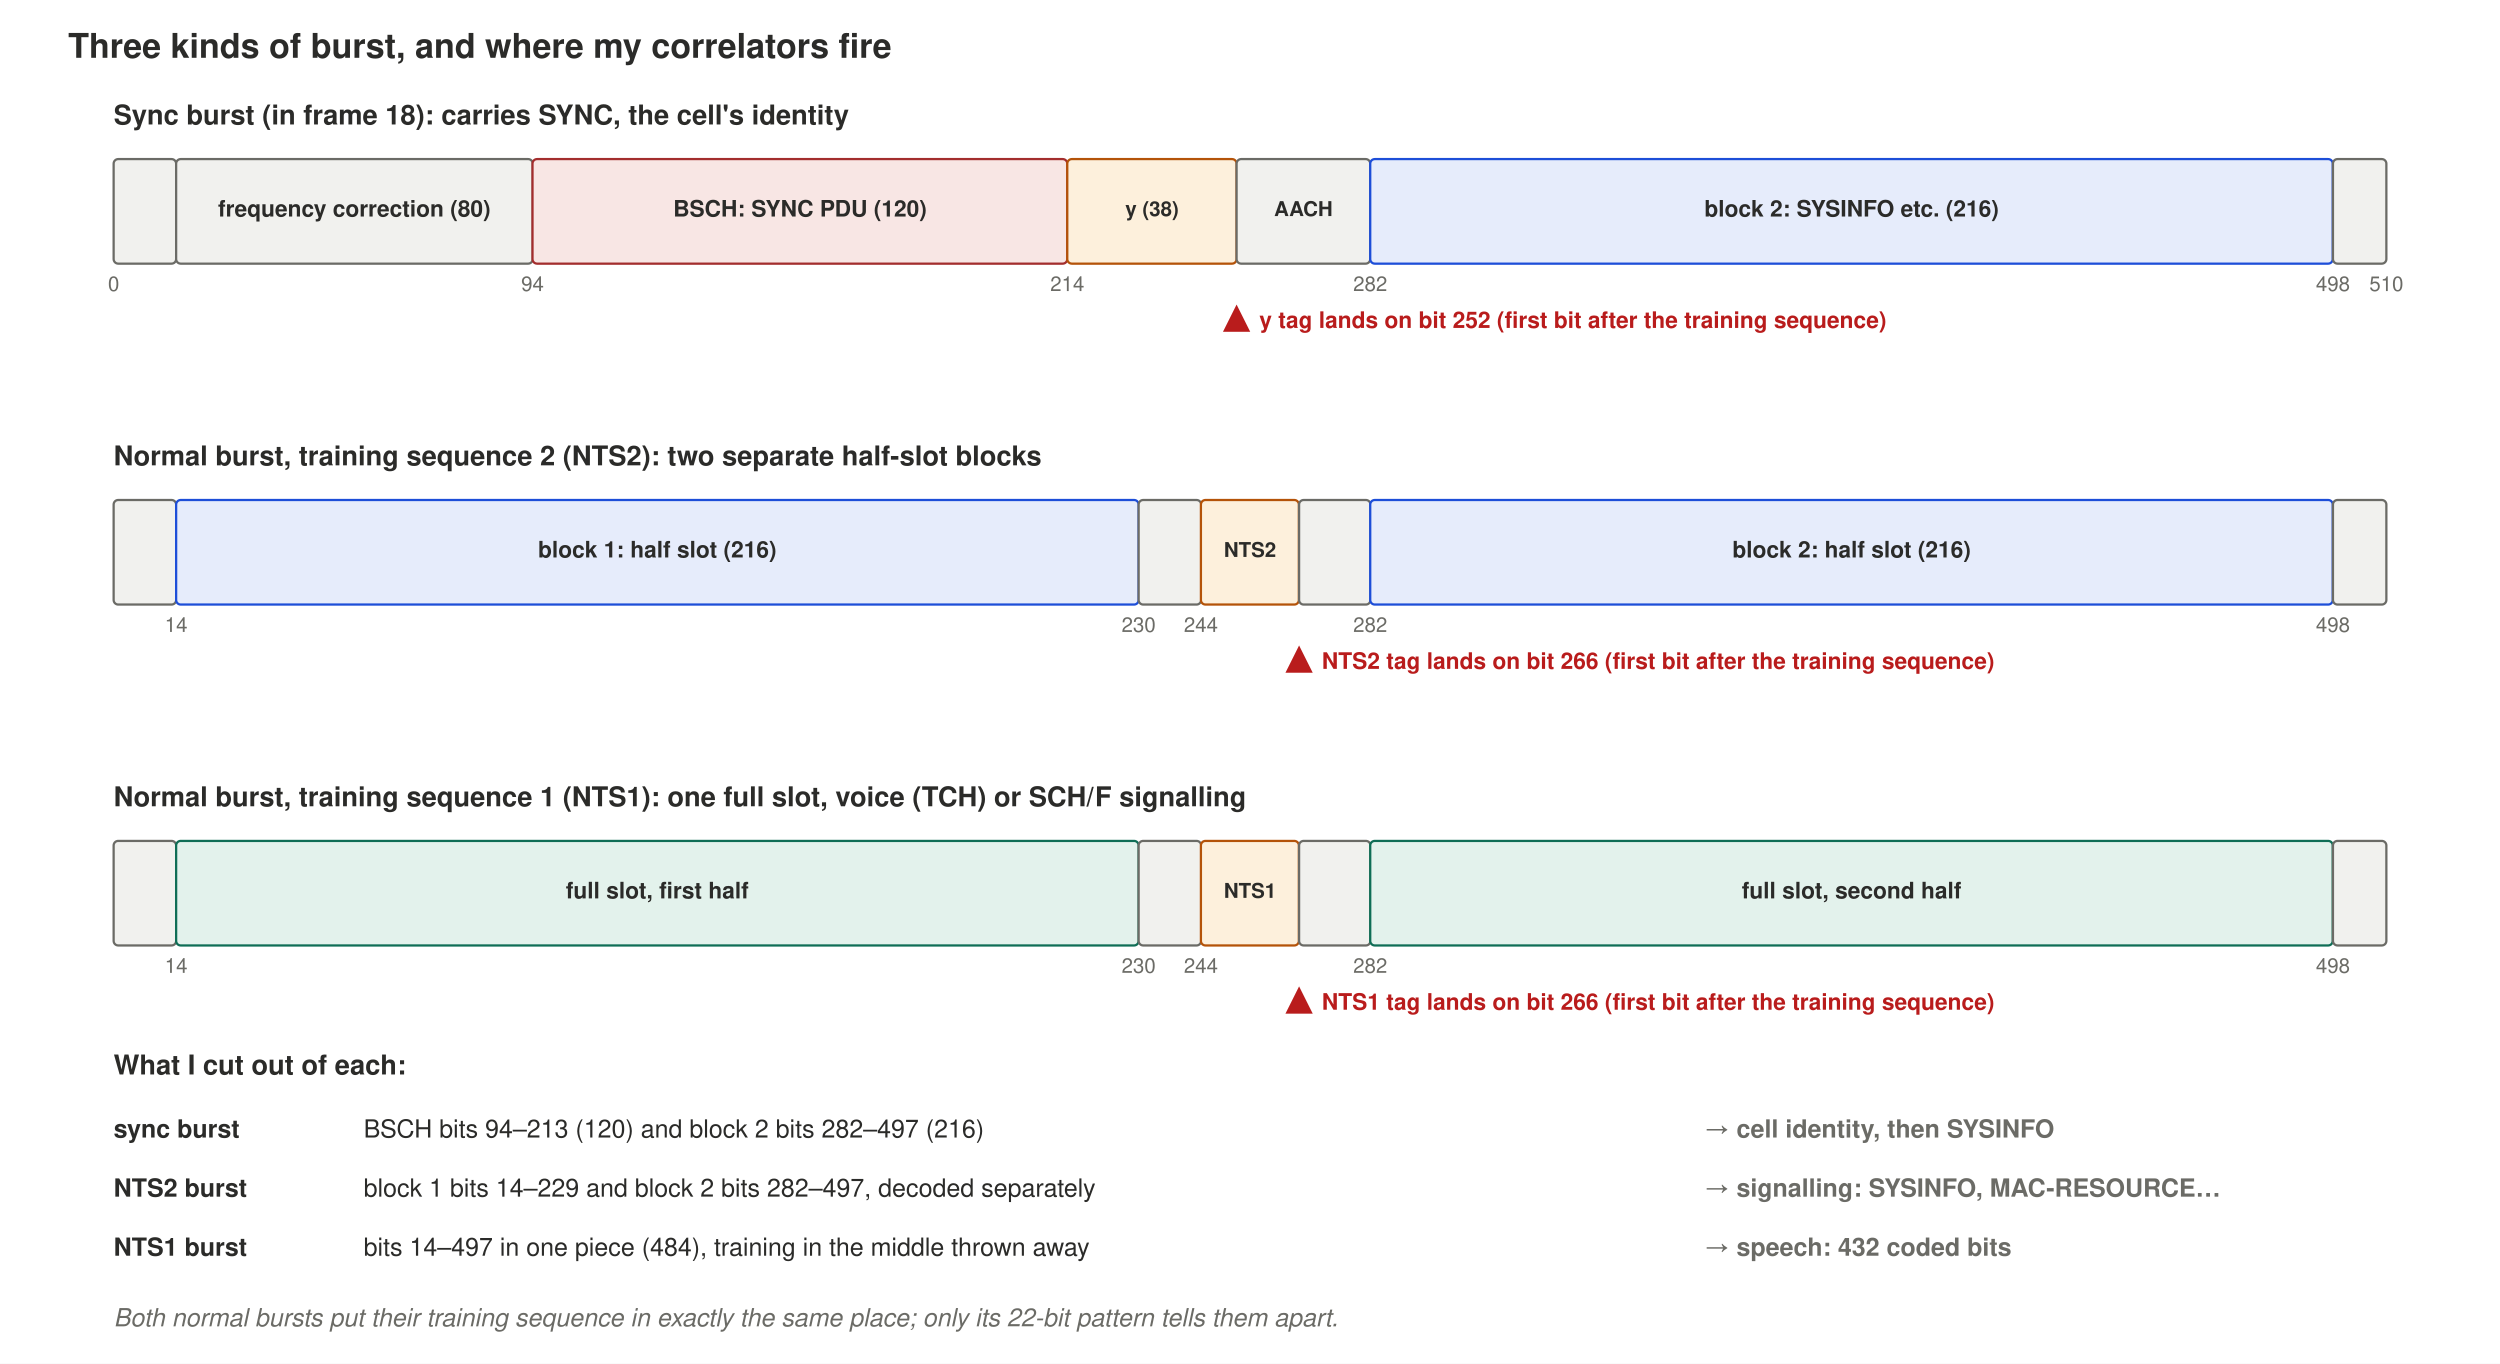
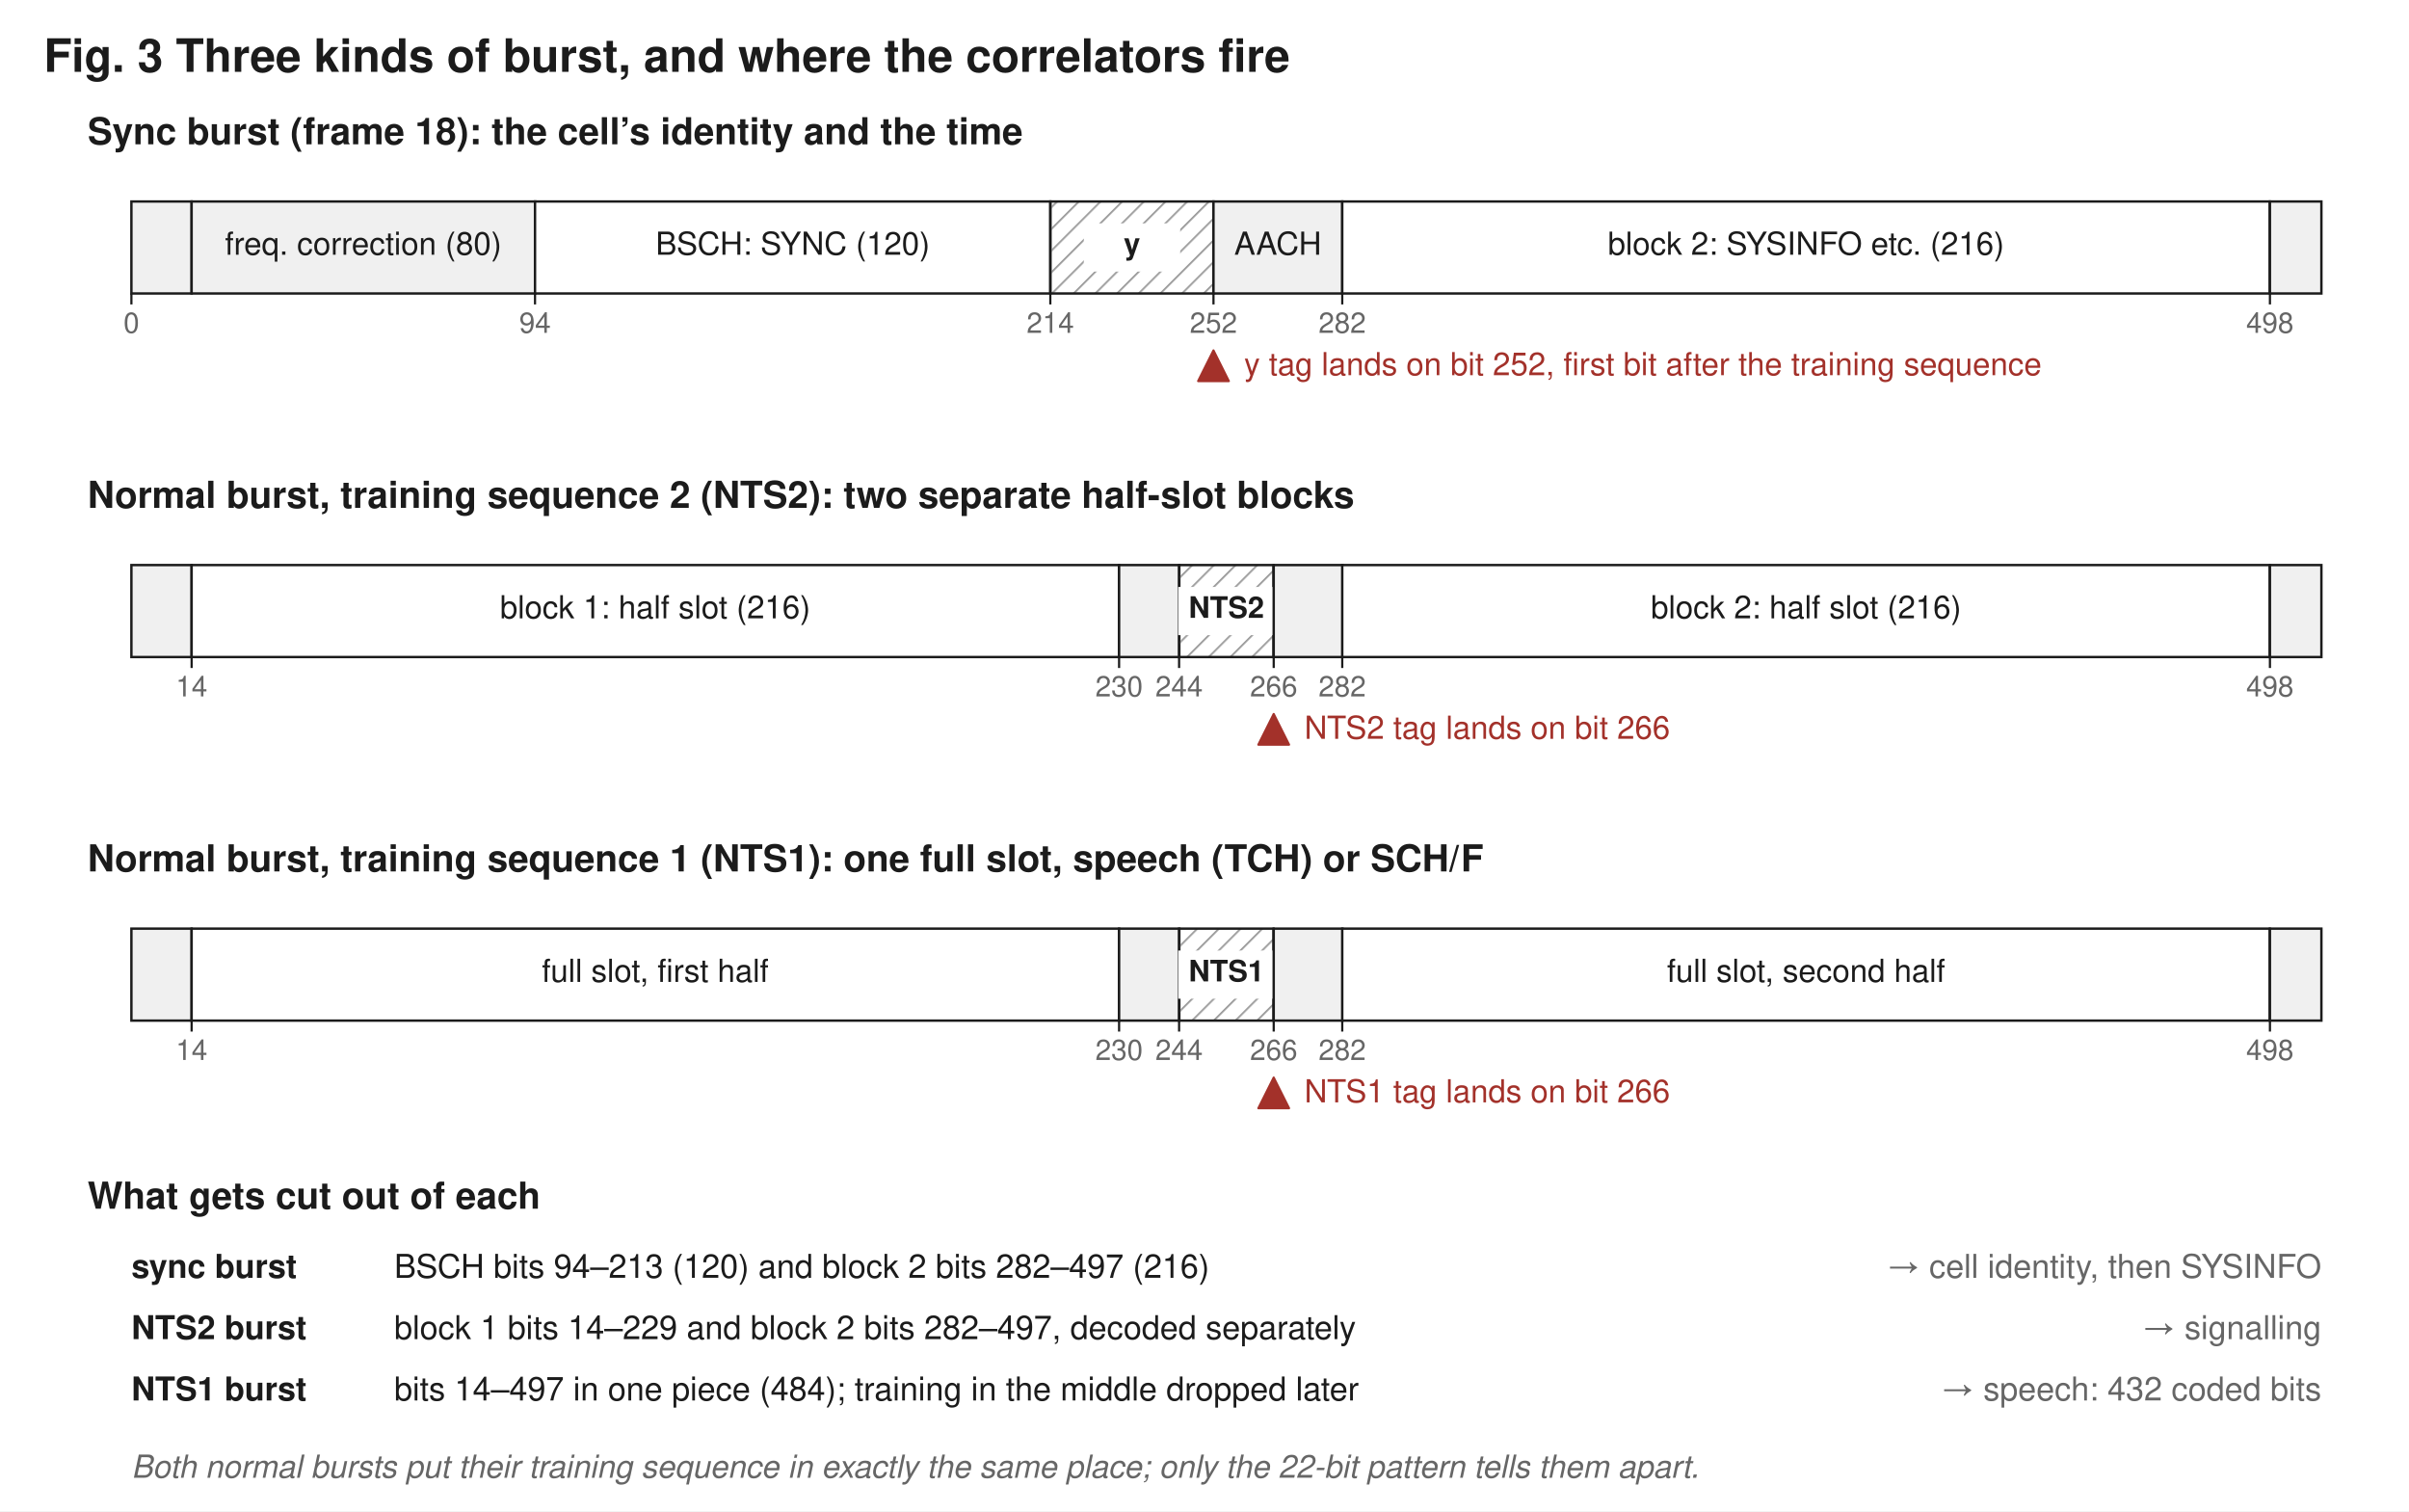
- <svg xmlns="http://www.w3.org/2000/svg" viewBox="0 0 1100 600" width="1100" height="600" font-family="Helvetica, Arial, 'DejaVu Sans', sans-serif" role="img" aria-label="TETRA downlink bursts: sync burst, normal burst with NTS2, normal burst with NTS1">
+ <svg xmlns="http://www.w3.org/2000/svg" viewBox="0 0 1100 690" width="1100" height="690" font-family="Helvetica, Arial, 'Liberation Sans', 'DejaVu Sans', sans-serif" role="img" aria-label="TETRA downlink bursts: sync, normal with NTS2, normal with NTS1, and what is cut out of each">
  <defs>
-     <marker id="ah" viewBox="0 0 10 10" refX="9" refY="5" markerWidth="7" markerHeight="7" orient="auto-start-reverse">
-       <path d="M0,0 L10,5 L0,10 z" fill="#3d3d3a" />
+     <marker id="a" viewBox="0 0 10 10" refX="9.5" refY="5" markerWidth="8" markerHeight="8" orient="auto">
+       <path d="M0,1 L10,5 L0,9 z" fill="#1b1b1b" />
    </marker>
-     <marker id="ahc" viewBox="0 0 10 10" refX="9" refY="5" markerWidth="7" markerHeight="7" orient="auto-start-reverse">
-       <path d="M0,0 L10,5 L0,10 z" fill="#A32D2D" />
+     <marker id="o" viewBox="0 0 10 10" refX="9.5" refY="5" markerWidth="9" markerHeight="9" orient="auto">
+       <path d="M0,1 L10,5 L0,9" fill="none" stroke="#1b1b1b" stroke-width="1.4" />
    </marker>
-     <marker id="aht" viewBox="0 0 10 10" refX="9" refY="5" markerWidth="7" markerHeight="7" orient="auto-start-reverse">
-       <path d="M0,0 L10,5 L0,10 z" fill="#0F6E56" />
+     <marker id="r" viewBox="0 0 10 10" refX="9.5" refY="5" markerWidth="8" markerHeight="8" orient="auto">
+       <path d="M0,1 L10,5 L0,9 z" fill="#a3312a" />
    </marker>
-     <marker id="ahb" viewBox="0 0 10 10" refX="9" refY="5" markerWidth="7" markerHeight="7" orient="auto-start-reverse">
-       <path d="M0,0 L10,5 L0,10 z" fill="#1d4ed8" />
+     <marker id="or" viewBox="0 0 10 10" refX="9.5" refY="5" markerWidth="9" markerHeight="9" orient="auto">
+       <path d="M0,1 L10,5 L0,9" fill="none" stroke="#a3312a" stroke-width="1.4" />
    </marker>
-     <marker id="aha" viewBox="0 0 10 10" refX="9" refY="5" markerWidth="7" markerHeight="7" orient="auto-start-reverse">
-       <path d="M0,0 L10,5 L0,10 z" fill="#B45309" />
-     </marker>
-     <marker id="ahg" viewBox="0 0 10 10" refX="9" refY="5" markerWidth="7" markerHeight="7" orient="auto-start-reverse">
-       <path d="M0,0 L10,5 L0,10 z" fill="#15803d" />
-     </marker>
-     <marker id="ahr" viewBox="0 0 10 10" refX="9" refY="5" markerWidth="7" markerHeight="7" orient="auto-start-reverse">
-       <path d="M0,0 L10,5 L0,10 z" fill="#B91C1C" />
-     </marker>
-     <marker id="ahm" viewBox="0 0 10 10" refX="9" refY="5" markerWidth="7" markerHeight="7" orient="auto-start-reverse">
-       <path d="M0,0 L10,5 L0,10 z" fill="#6b6b66" />
-     </marker>
-     <marker id="ahp" viewBox="0 0 10 10" refX="9" refY="5" markerWidth="7" markerHeight="7" orient="auto-start-reverse">
-       <path d="M0,0 L10,5 L0,10 z" fill="#6D28D9" />
-     </marker>
+     <pattern id="hatch" width="7" height="7" patternUnits="userSpaceOnUse" patternTransform="rotate(45)">
+       <line x1="0" y1="0" x2="0" y2="7" stroke="#9a9a9a" stroke-width="1.6" />
+     </pattern>
  </defs>
  <rect width="100%" height="100%" fill="#ffffff" />
-   <text x="30.0" y="22.0" font-size="15" fill="#2b2b29" font-weight="700" text-anchor="start" dominant-baseline="central">Three kinds of burst, and where my correlators fire</text>
-   <text x="50.0" y="52.0" font-size="12" fill="#2b2b29" font-weight="700" text-anchor="start" dominant-baseline="central">Sync burst (in frame 18): carries SYNC, the cell's identity</text>
-   <rect x="50.0" y="70.0" width="27.5" height="46.0" rx="2" fill="#F1F1EE" stroke="#6b6b66" stroke-width="1.0" />
-   <rect x="77.5" y="70.0" width="156.9" height="46.0" rx="2" fill="#F1F1EE" stroke="#6b6b66" stroke-width="1.0" />
-   <text x="155.9" y="93.0" font-size="10" fill="#2b2b29" font-weight="600" text-anchor="middle" dominant-baseline="central">frequency correction (80)</text>
-   <rect x="234.3" y="70.0" width="235.3" height="46.0" rx="2" fill="#F8E6E4" stroke="#A32D2D" stroke-width="1.0" />
-   <text x="352.0" y="93.0" font-size="10" fill="#2b2b29" font-weight="600" text-anchor="middle" dominant-baseline="central">BSCH: SYNC PDU (120)</text>
-   <rect x="469.6" y="70.0" width="74.5" height="46.0" rx="2" fill="#FDF0DC" stroke="#B45309" stroke-width="1.0" />
-   <text x="506.9" y="93.0" font-size="9" fill="#2b2b29" font-weight="600" text-anchor="middle" dominant-baseline="central">y (38)</text>
-   <rect x="544.1" y="70.0" width="58.8" height="46.0" rx="2" fill="#F1F1EE" stroke="#6b6b66" stroke-width="1.0" />
-   <text x="573.5" y="93.0" font-size="9" fill="#2b2b29" font-weight="600" text-anchor="middle" dominant-baseline="central">AACH</text>
-   <rect x="602.9" y="70.0" width="423.5" height="46.0" rx="2" fill="#E6ECFB" stroke="#1d4ed8" stroke-width="1.0" />
-   <text x="814.7" y="93.0" font-size="10" fill="#2b2b29" font-weight="600" text-anchor="middle" dominant-baseline="central">block 2: SYSINFO etc. (216)</text>
-   <rect x="1026.5" y="70.0" width="23.5" height="46.0" rx="2" fill="#F1F1EE" stroke="#6b6b66" stroke-width="1.0" />
-   <text x="50.0" y="126.0" font-size="9" fill="#6b6b66" font-weight="400" text-anchor="middle" dominant-baseline="central">0</text>
-   <text x="234.3" y="126.0" font-size="9" fill="#6b6b66" font-weight="400" text-anchor="middle" dominant-baseline="central">94</text>
-   <text x="469.6" y="126.0" font-size="9" fill="#6b6b66" font-weight="400" text-anchor="middle" dominant-baseline="central">214</text>
-   <text x="602.9" y="126.0" font-size="9" fill="#6b6b66" font-weight="400" text-anchor="middle" dominant-baseline="central">282</text>
-   <text x="1026.5" y="126.0" font-size="9" fill="#6b6b66" font-weight="400" text-anchor="middle" dominant-baseline="central">498</text>
-   <text x="1050.0" y="126.0" font-size="9" fill="#6b6b66" font-weight="400" text-anchor="middle" dominant-baseline="central">510</text>
-   <polygon points="544.1,134.0 538.1,146.0 550.1,146.0" fill="#B91C1C" fill-opacity="1.0" stroke="none" />
-   <text x="554.1" y="142.0" font-size="10" fill="#B91C1C" font-weight="700" text-anchor="start" dominant-baseline="central">y tag lands on bit 252 (first bit after the training sequence)</text>
-   <text x="50.0" y="202.0" font-size="12" fill="#2b2b29" font-weight="700" text-anchor="start" dominant-baseline="central">Normal burst, training sequence 2 (NTS2): two separate half-slot blocks</text>
-   <rect x="50.0" y="220.0" width="27.5" height="46.0" rx="2" fill="#F1F1EE" stroke="#6b6b66" stroke-width="1.0" />
-   <rect x="77.5" y="220.0" width="423.5" height="46.0" rx="2" fill="#E6ECFB" stroke="#1d4ed8" stroke-width="1.0" />
-   <text x="289.2" y="243.0" font-size="10" fill="#2b2b29" font-weight="600" text-anchor="middle" dominant-baseline="central">block 1: half slot (216)</text>
-   <rect x="501.0" y="220.0" width="27.5" height="46.0" rx="2" fill="#F1F1EE" stroke="#6b6b66" stroke-width="1.0" />
-   <rect x="528.4" y="220.0" width="43.1" height="46.0" rx="2" fill="#FDF0DC" stroke="#B45309" stroke-width="1.0" />
-   <text x="550.0" y="243.0" font-size="9" fill="#2b2b29" font-weight="600" text-anchor="middle" dominant-baseline="central">NTS2</text>
-   <rect x="571.6" y="220.0" width="31.4" height="46.0" rx="2" fill="#F1F1EE" stroke="#6b6b66" stroke-width="1.0" />
-   <rect x="602.9" y="220.0" width="423.5" height="46.0" rx="2" fill="#E6ECFB" stroke="#1d4ed8" stroke-width="1.0" />
-   <text x="814.7" y="243.0" font-size="10" fill="#2b2b29" font-weight="600" text-anchor="middle" dominant-baseline="central">block 2: half slot (216)</text>
-   <rect x="1026.5" y="220.0" width="23.5" height="46.0" rx="2" fill="#F1F1EE" stroke="#6b6b66" stroke-width="1.0" />
-   <text x="77.5" y="276.0" font-size="9" fill="#6b6b66" font-weight="400" text-anchor="middle" dominant-baseline="central">14</text>
-   <text x="501.0" y="276.0" font-size="9" fill="#6b6b66" font-weight="400" text-anchor="middle" dominant-baseline="central">230</text>
-   <text x="528.4" y="276.0" font-size="9" fill="#6b6b66" font-weight="400" text-anchor="middle" dominant-baseline="central">244</text>
-   <text x="602.9" y="276.0" font-size="9" fill="#6b6b66" font-weight="400" text-anchor="middle" dominant-baseline="central">282</text>
-   <text x="1026.5" y="276.0" font-size="9" fill="#6b6b66" font-weight="400" text-anchor="middle" dominant-baseline="central">498</text>
-   <polygon points="571.6,284.0 565.6,296.0 577.6,296.0" fill="#B91C1C" fill-opacity="1.0" stroke="none" />
-   <text x="581.6" y="292.0" font-size="10" fill="#B91C1C" font-weight="700" text-anchor="start" dominant-baseline="central">NTS2 tag lands on bit 266 (first bit after the training sequence)</text>
-   <text x="50.0" y="352.0" font-size="12" fill="#2b2b29" font-weight="700" text-anchor="start" dominant-baseline="central">Normal burst, training sequence 1 (NTS1): one full slot, voice (TCH) or SCH/F signalling</text>
-   <rect x="50.0" y="370.0" width="27.5" height="46.0" rx="2" fill="#F1F1EE" stroke="#6b6b66" stroke-width="1.0" />
-   <rect x="77.5" y="370.0" width="423.5" height="46.0" rx="2" fill="#E3F2EC" stroke="#0F6E56" stroke-width="1.0" />
-   <text x="289.2" y="393.0" font-size="10" fill="#2b2b29" font-weight="600" text-anchor="middle" dominant-baseline="central">full slot, first half</text>
-   <rect x="501.0" y="370.0" width="27.5" height="46.0" rx="2" fill="#F1F1EE" stroke="#6b6b66" stroke-width="1.0" />
-   <rect x="528.4" y="370.0" width="43.1" height="46.0" rx="2" fill="#FDF0DC" stroke="#B45309" stroke-width="1.0" />
-   <text x="550.0" y="393.0" font-size="9" fill="#2b2b29" font-weight="600" text-anchor="middle" dominant-baseline="central">NTS1</text>
-   <rect x="571.6" y="370.0" width="31.4" height="46.0" rx="2" fill="#F1F1EE" stroke="#6b6b66" stroke-width="1.0" />
-   <rect x="602.9" y="370.0" width="423.5" height="46.0" rx="2" fill="#E3F2EC" stroke="#0F6E56" stroke-width="1.0" />
-   <text x="814.7" y="393.0" font-size="10" fill="#2b2b29" font-weight="600" text-anchor="middle" dominant-baseline="central">full slot, second half</text>
-   <rect x="1026.5" y="370.0" width="23.5" height="46.0" rx="2" fill="#F1F1EE" stroke="#6b6b66" stroke-width="1.0" />
-   <text x="77.5" y="426.0" font-size="9" fill="#6b6b66" font-weight="400" text-anchor="middle" dominant-baseline="central">14</text>
-   <text x="501.0" y="426.0" font-size="9" fill="#6b6b66" font-weight="400" text-anchor="middle" dominant-baseline="central">230</text>
-   <text x="528.4" y="426.0" font-size="9" fill="#6b6b66" font-weight="400" text-anchor="middle" dominant-baseline="central">244</text>
-   <text x="602.9" y="426.0" font-size="9" fill="#6b6b66" font-weight="400" text-anchor="middle" dominant-baseline="central">282</text>
-   <text x="1026.5" y="426.0" font-size="9" fill="#6b6b66" font-weight="400" text-anchor="middle" dominant-baseline="central">498</text>
-   <polygon points="571.6,434.0 565.6,446.0 577.6,446.0" fill="#B91C1C" fill-opacity="1.0" stroke="none" />
-   <text x="581.6" y="442.0" font-size="10" fill="#B91C1C" font-weight="700" text-anchor="start" dominant-baseline="central">NTS1 tag lands on bit 266 (first bit after the training sequence)</text>
-   <text x="50.0" y="470.0" font-size="12" fill="#2b2b29" font-weight="700" text-anchor="start" dominant-baseline="central">What I cut out of each:</text>
-   <text x="50.0" y="498.0" font-size="11" fill="#2b2b29" font-weight="700" text-anchor="start" dominant-baseline="central">sync burst</text>
-   <text x="160.0" y="498.0" font-size="11" fill="#2b2b29" font-weight="400" text-anchor="start" dominant-baseline="central">BSCH bits 94–213 (120)  and  block 2 bits 282–497 (216)</text>
-   <text x="750.0" y="498.0" font-size="11" fill="#6b6b66" font-weight="600" text-anchor="start" dominant-baseline="central">→ cell identity, then SYSINFO</text>
-   <text x="50.0" y="524.0" font-size="11" fill="#2b2b29" font-weight="700" text-anchor="start" dominant-baseline="central">NTS2 burst</text>
-   <text x="160.0" y="524.0" font-size="11" fill="#2b2b29" font-weight="400" text-anchor="start" dominant-baseline="central">block 1 bits 14–229  and  block 2 bits 282–497, decoded separately</text>
-   <text x="750.0" y="524.0" font-size="11" fill="#6b6b66" font-weight="600" text-anchor="start" dominant-baseline="central">→ signalling: SYSINFO, MAC-RESOURCE…</text>
-   <text x="50.0" y="550.0" font-size="11" fill="#2b2b29" font-weight="700" text-anchor="start" dominant-baseline="central">NTS1 burst</text>
-   <text x="160.0" y="550.0" font-size="11" fill="#2b2b29" font-weight="400" text-anchor="start" dominant-baseline="central">bits 14–497 in one piece (484), training in the middle thrown away</text>
-   <text x="750.0" y="550.0" font-size="11" fill="#6b6b66" font-weight="600" text-anchor="start" dominant-baseline="central">→ speech: 432 coded bits</text>
-   <text x="50.0" y="580.0" font-size="11" fill="#6b6b66" font-weight="400" text-anchor="start" dominant-baseline="central" font-style="italic">Both normal bursts put their training sequence in exactly the same place; only its 22-bit pattern tells them apart.</text>
+   <text x="20.0" y="28.0" font-size="21" fill="#1b1b1b" font-weight="700" text-anchor="start" dominant-baseline="central">Fig. 3  Three kinds of burst, and where the correlators fire</text>
+   <text x="40.0" y="62.0" font-size="17" fill="#1b1b1b" font-weight="700" text-anchor="start" dominant-baseline="central">Sync burst (frame 18): the cell’s identity and the time</text>
+   <rect x="60.0" y="92.0" width="27.5" height="42.0" fill="#f0f0f0" stroke="#1b1b1b" stroke-width="1.1" />
+   <rect x="87.5" y="92.0" width="156.9" height="42.0" fill="#f0f0f0" stroke="#1b1b1b" stroke-width="1.1" />
+   <text x="165.9" y="113.0" font-size="14.5" fill="#1b1b1b" font-weight="400" text-anchor="middle" dominant-baseline="central">freq. correction (80)</text>
+   <rect x="244.3" y="92.0" width="235.3" height="42.0" fill="#ffffff" stroke="#1b1b1b" stroke-width="1.1" />
+   <text x="362.0" y="113.0" font-size="14.5" fill="#1b1b1b" font-weight="400" text-anchor="middle" dominant-baseline="central">BSCH: SYNC (120)</text>
+   <rect x="479.6" y="92.0" width="74.5" height="42.0" fill="url(#hatch)" stroke="#1b1b1b" stroke-width="1.1" />
+   <rect x="494.9" y="102.0" width="44.0" height="22.0" fill="#ffffff" stroke="#1b1b1b" stroke-width="0" />
+   <text x="516.9" y="113.0" font-size="13.5" fill="#1b1b1b" font-weight="700" text-anchor="middle" dominant-baseline="central">y</text>
+   <rect x="554.1" y="92.0" width="58.8" height="42.0" fill="#f0f0f0" stroke="#1b1b1b" stroke-width="1.1" />
+   <text x="583.5" y="113.0" font-size="14.5" fill="#1b1b1b" font-weight="400" text-anchor="middle" dominant-baseline="central">AACH</text>
+   <rect x="612.9" y="92.0" width="423.5" height="42.0" fill="#ffffff" stroke="#1b1b1b" stroke-width="1.1" />
+   <text x="824.7" y="113.0" font-size="14.5" fill="#1b1b1b" font-weight="400" text-anchor="middle" dominant-baseline="central">block 2: SYSINFO etc. (216)</text>
+   <rect x="1036.5" y="92.0" width="23.5" height="42.0" fill="#f0f0f0" stroke="#1b1b1b" stroke-width="1.1" />
+   <line x1="60.0" y1="134.0" x2="60.0" y2="139.0" stroke="#1b1b1b" stroke-width="1" />
+   <text x="60.0" y="149.0" font-size="13" fill="#666666" font-weight="400" text-anchor="middle" dominant-baseline="central">0</text>
+   <line x1="244.3" y1="134.0" x2="244.3" y2="139.0" stroke="#1b1b1b" stroke-width="1" />
+   <text x="244.3" y="149.0" font-size="13" fill="#666666" font-weight="400" text-anchor="middle" dominant-baseline="central">94</text>
+   <line x1="479.6" y1="134.0" x2="479.6" y2="139.0" stroke="#1b1b1b" stroke-width="1" />
+   <text x="479.6" y="149.0" font-size="13" fill="#666666" font-weight="400" text-anchor="middle" dominant-baseline="central">214</text>
+   <line x1="554.1" y1="134.0" x2="554.1" y2="139.0" stroke="#1b1b1b" stroke-width="1" />
+   <text x="554.1" y="149.0" font-size="13" fill="#666666" font-weight="400" text-anchor="middle" dominant-baseline="central">252</text>
+   <line x1="612.9" y1="134.0" x2="612.9" y2="139.0" stroke="#1b1b1b" stroke-width="1" />
+   <text x="612.9" y="149.0" font-size="13" fill="#666666" font-weight="400" text-anchor="middle" dominant-baseline="central">282</text>
+   <line x1="1036.5" y1="134.0" x2="1036.5" y2="139.0" stroke="#1b1b1b" stroke-width="1" />
+   <text x="1036.5" y="149.0" font-size="13" fill="#666666" font-weight="400" text-anchor="middle" dominant-baseline="central">498</text>
+   <polygon points="554.1,160.0 547.1,174.0 561.1,174.0" fill="#a3312a" stroke="#a3312a" stroke-width="1" stroke-linejoin="round" />
+   <text x="568.1" y="168.0" font-size="14.5" fill="#a3312a" font-weight="400" text-anchor="start" dominant-baseline="central">y tag lands on bit 252, first bit after the training sequence</text>
+   <text x="40.0" y="228.0" font-size="17" fill="#1b1b1b" font-weight="700" text-anchor="start" dominant-baseline="central">Normal burst, training sequence 2 (NTS2): two separate half-slot blocks</text>
+   <rect x="60.0" y="258.0" width="27.5" height="42.0" fill="#f0f0f0" stroke="#1b1b1b" stroke-width="1.1" />
+   <rect x="87.5" y="258.0" width="423.5" height="42.0" fill="#ffffff" stroke="#1b1b1b" stroke-width="1.1" />
+   <text x="299.2" y="279.0" font-size="14.5" fill="#1b1b1b" font-weight="400" text-anchor="middle" dominant-baseline="central">block 1: half slot (216)</text>
+   <rect x="511.0" y="258.0" width="27.5" height="42.0" fill="#f0f0f0" stroke="#1b1b1b" stroke-width="1.1" />
+   <rect x="538.4" y="258.0" width="43.1" height="42.0" fill="url(#hatch)" stroke="#1b1b1b" stroke-width="1.1" />
+   <rect x="538.0" y="268.0" width="44.0" height="22.0" fill="#ffffff" stroke="#1b1b1b" stroke-width="0" />
+   <text x="560.0" y="279.0" font-size="13.5" fill="#1b1b1b" font-weight="700" text-anchor="middle" dominant-baseline="central">NTS2</text>
+   <rect x="581.6" y="258.0" width="31.4" height="42.0" fill="#f0f0f0" stroke="#1b1b1b" stroke-width="1.1" />
+   <rect x="612.9" y="258.0" width="423.5" height="42.0" fill="#ffffff" stroke="#1b1b1b" stroke-width="1.1" />
+   <text x="824.7" y="279.0" font-size="14.5" fill="#1b1b1b" font-weight="400" text-anchor="middle" dominant-baseline="central">block 2: half slot (216)</text>
+   <rect x="1036.5" y="258.0" width="23.5" height="42.0" fill="#f0f0f0" stroke="#1b1b1b" stroke-width="1.1" />
+   <line x1="87.5" y1="300.0" x2="87.5" y2="305.0" stroke="#1b1b1b" stroke-width="1" />
+   <text x="87.5" y="315.0" font-size="13" fill="#666666" font-weight="400" text-anchor="middle" dominant-baseline="central">14</text>
+   <line x1="511.0" y1="300.0" x2="511.0" y2="305.0" stroke="#1b1b1b" stroke-width="1" />
+   <text x="511.0" y="315.0" font-size="13" fill="#666666" font-weight="400" text-anchor="middle" dominant-baseline="central">230</text>
+   <line x1="538.4" y1="300.0" x2="538.4" y2="305.0" stroke="#1b1b1b" stroke-width="1" />
+   <text x="538.4" y="315.0" font-size="13" fill="#666666" font-weight="400" text-anchor="middle" dominant-baseline="central">244</text>
+   <line x1="581.6" y1="300.0" x2="581.6" y2="305.0" stroke="#1b1b1b" stroke-width="1" />
+   <text x="581.6" y="315.0" font-size="13" fill="#666666" font-weight="400" text-anchor="middle" dominant-baseline="central">266</text>
+   <line x1="612.9" y1="300.0" x2="612.9" y2="305.0" stroke="#1b1b1b" stroke-width="1" />
+   <text x="612.9" y="315.0" font-size="13" fill="#666666" font-weight="400" text-anchor="middle" dominant-baseline="central">282</text>
+   <line x1="1036.5" y1="300.0" x2="1036.5" y2="305.0" stroke="#1b1b1b" stroke-width="1" />
+   <text x="1036.5" y="315.0" font-size="13" fill="#666666" font-weight="400" text-anchor="middle" dominant-baseline="central">498</text>
+   <polygon points="581.6,326.0 574.6,340.0 588.6,340.0" fill="#a3312a" stroke="#a3312a" stroke-width="1" stroke-linejoin="round" />
+   <text x="595.6" y="334.0" font-size="14.5" fill="#a3312a" font-weight="400" text-anchor="start" dominant-baseline="central">NTS2 tag lands on bit 266</text>
+   <text x="40.0" y="394.0" font-size="17" fill="#1b1b1b" font-weight="700" text-anchor="start" dominant-baseline="central">Normal burst, training sequence 1 (NTS1): one full slot, speech (TCH) or SCH/F</text>
+   <rect x="60.0" y="424.0" width="27.5" height="42.0" fill="#f0f0f0" stroke="#1b1b1b" stroke-width="1.1" />
+   <rect x="87.5" y="424.0" width="423.5" height="42.0" fill="#ffffff" stroke="#1b1b1b" stroke-width="1.1" />
+   <text x="299.2" y="445.0" font-size="14.5" fill="#1b1b1b" font-weight="400" text-anchor="middle" dominant-baseline="central">full slot, first half</text>
+   <rect x="511.0" y="424.0" width="27.5" height="42.0" fill="#f0f0f0" stroke="#1b1b1b" stroke-width="1.1" />
+   <rect x="538.4" y="424.0" width="43.1" height="42.0" fill="url(#hatch)" stroke="#1b1b1b" stroke-width="1.1" />
+   <rect x="538.0" y="434.0" width="44.0" height="22.0" fill="#ffffff" stroke="#1b1b1b" stroke-width="0" />
+   <text x="560.0" y="445.0" font-size="13.5" fill="#1b1b1b" font-weight="700" text-anchor="middle" dominant-baseline="central">NTS1</text>
+   <rect x="581.6" y="424.0" width="31.4" height="42.0" fill="#f0f0f0" stroke="#1b1b1b" stroke-width="1.1" />
+   <rect x="612.9" y="424.0" width="423.5" height="42.0" fill="#ffffff" stroke="#1b1b1b" stroke-width="1.1" />
+   <text x="824.7" y="445.0" font-size="14.5" fill="#1b1b1b" font-weight="400" text-anchor="middle" dominant-baseline="central">full slot, second half</text>
+   <rect x="1036.5" y="424.0" width="23.5" height="42.0" fill="#f0f0f0" stroke="#1b1b1b" stroke-width="1.1" />
+   <line x1="87.5" y1="466.0" x2="87.5" y2="471.0" stroke="#1b1b1b" stroke-width="1" />
+   <text x="87.5" y="481.0" font-size="13" fill="#666666" font-weight="400" text-anchor="middle" dominant-baseline="central">14</text>
+   <line x1="511.0" y1="466.0" x2="511.0" y2="471.0" stroke="#1b1b1b" stroke-width="1" />
+   <text x="511.0" y="481.0" font-size="13" fill="#666666" font-weight="400" text-anchor="middle" dominant-baseline="central">230</text>
+   <line x1="538.4" y1="466.0" x2="538.4" y2="471.0" stroke="#1b1b1b" stroke-width="1" />
+   <text x="538.4" y="481.0" font-size="13" fill="#666666" font-weight="400" text-anchor="middle" dominant-baseline="central">244</text>
+   <line x1="581.6" y1="466.0" x2="581.6" y2="471.0" stroke="#1b1b1b" stroke-width="1" />
+   <text x="581.6" y="481.0" font-size="13" fill="#666666" font-weight="400" text-anchor="middle" dominant-baseline="central">266</text>
+   <line x1="612.9" y1="466.0" x2="612.9" y2="471.0" stroke="#1b1b1b" stroke-width="1" />
+   <text x="612.9" y="481.0" font-size="13" fill="#666666" font-weight="400" text-anchor="middle" dominant-baseline="central">282</text>
+   <line x1="1036.5" y1="466.0" x2="1036.5" y2="471.0" stroke="#1b1b1b" stroke-width="1" />
+   <text x="1036.5" y="481.0" font-size="13" fill="#666666" font-weight="400" text-anchor="middle" dominant-baseline="central">498</text>
+   <polygon points="581.6,492.0 574.6,506.0 588.6,506.0" fill="#a3312a" stroke="#a3312a" stroke-width="1" stroke-linejoin="round" />
+   <text x="595.6" y="500.0" font-size="14.5" fill="#a3312a" font-weight="400" text-anchor="start" dominant-baseline="central">NTS1 tag lands on bit 266</text>
+   <text x="40.0" y="548.0" font-size="17" fill="#1b1b1b" font-weight="700" text-anchor="start" dominant-baseline="central">What gets cut out of each</text>
+   <text x="60.0" y="580.0" font-size="15" fill="#1b1b1b" font-weight="700" text-anchor="start" dominant-baseline="central">sync burst</text>
+   <text x="180.0" y="580.0" font-size="15" fill="#1b1b1b" font-weight="400" text-anchor="start" dominant-baseline="central">BSCH bits 94–213 (120) and block 2 bits 282–497 (216)</text>
+   <text x="1060.0" y="580.0" font-size="15" fill="#666666" font-weight="400" text-anchor="end" dominant-baseline="central">→ cell identity, then SYSINFO</text>
+   <text x="60.0" y="608.0" font-size="15" fill="#1b1b1b" font-weight="700" text-anchor="start" dominant-baseline="central">NTS2 burst</text>
+   <text x="180.0" y="608.0" font-size="15" fill="#1b1b1b" font-weight="400" text-anchor="start" dominant-baseline="central">block 1 bits 14–229 and block 2 bits 282–497, decoded separately</text>
+   <text x="1060.0" y="608.0" font-size="15" fill="#666666" font-weight="400" text-anchor="end" dominant-baseline="central">→ signalling</text>
+   <text x="60.0" y="636.0" font-size="15" fill="#1b1b1b" font-weight="700" text-anchor="start" dominant-baseline="central">NTS1 burst</text>
+   <text x="180.0" y="636.0" font-size="15" fill="#1b1b1b" font-weight="400" text-anchor="start" dominant-baseline="central">bits 14–497 in one piece (484); training in the middle dropped later</text>
+   <text x="1060.0" y="636.0" font-size="15" fill="#666666" font-weight="400" text-anchor="end" dominant-baseline="central">→ speech: 432 coded bits</text>
+   <text x="60.0" y="670.0" font-size="14.5" fill="#666666" font-weight="400" text-anchor="start" dominant-baseline="central" font-style="italic">Both normal bursts put their training sequence in exactly the same place; only the 22-bit pattern tells them apart.</text>
</svg>
